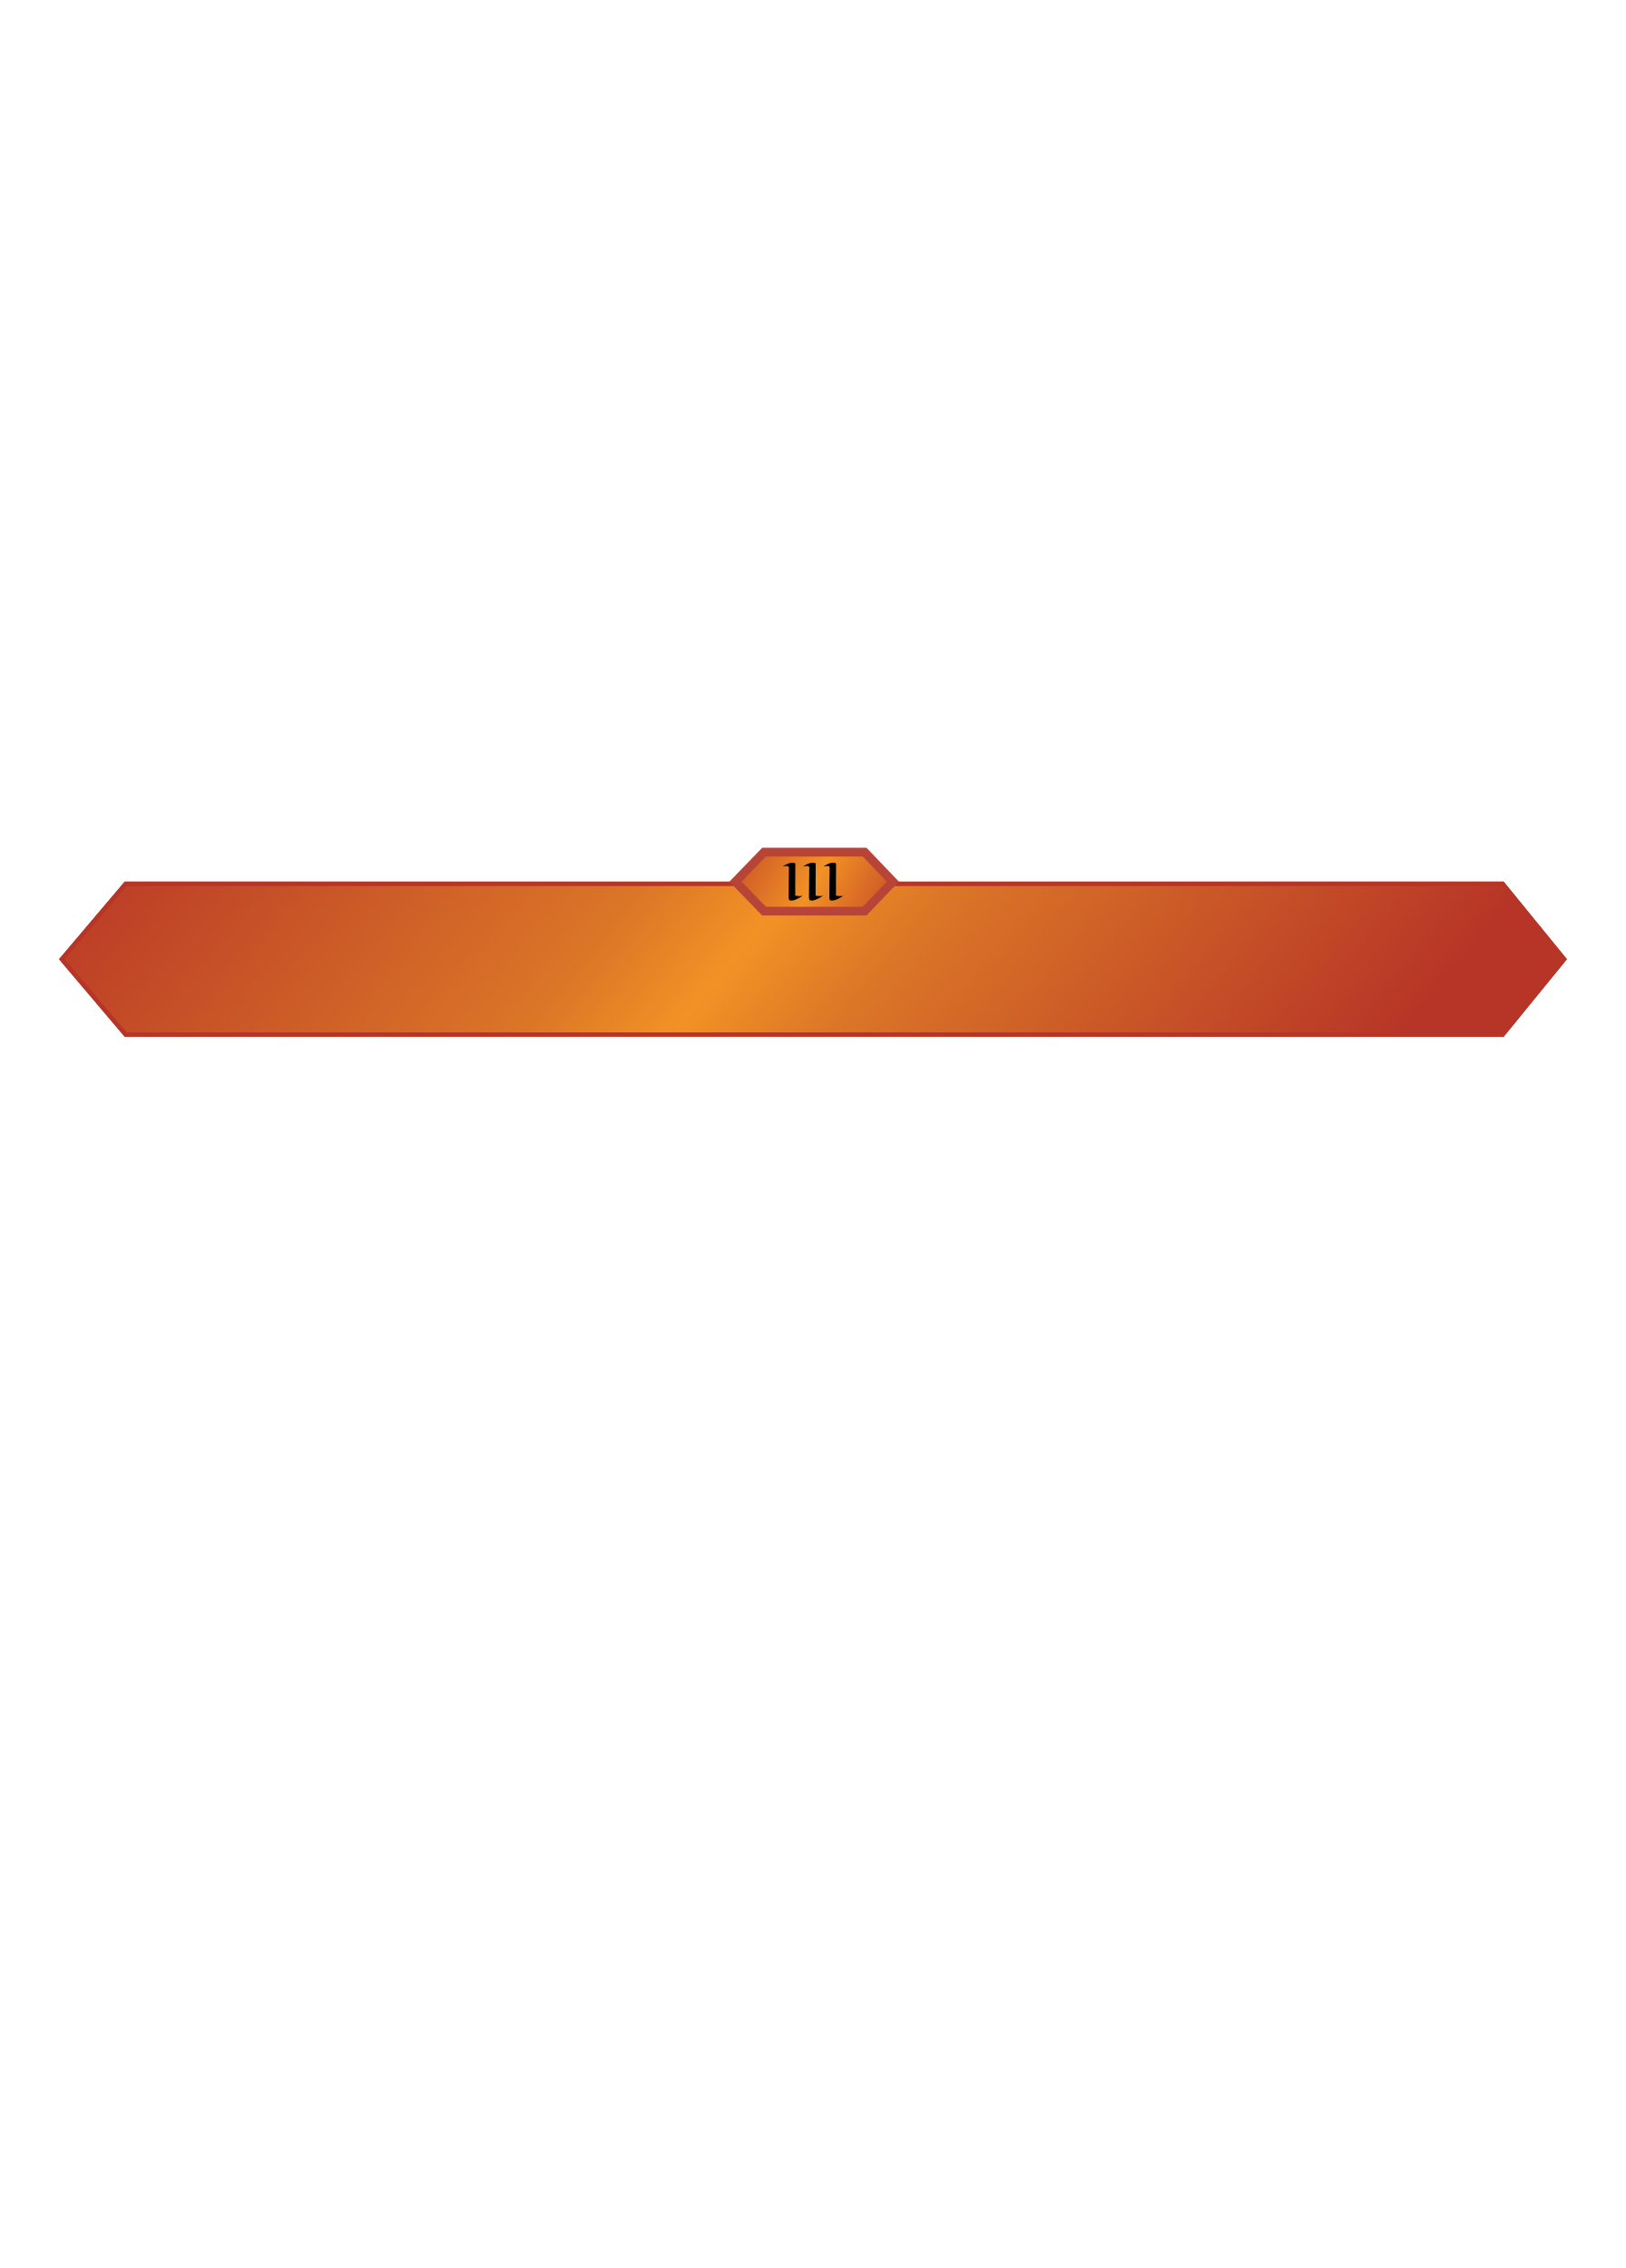
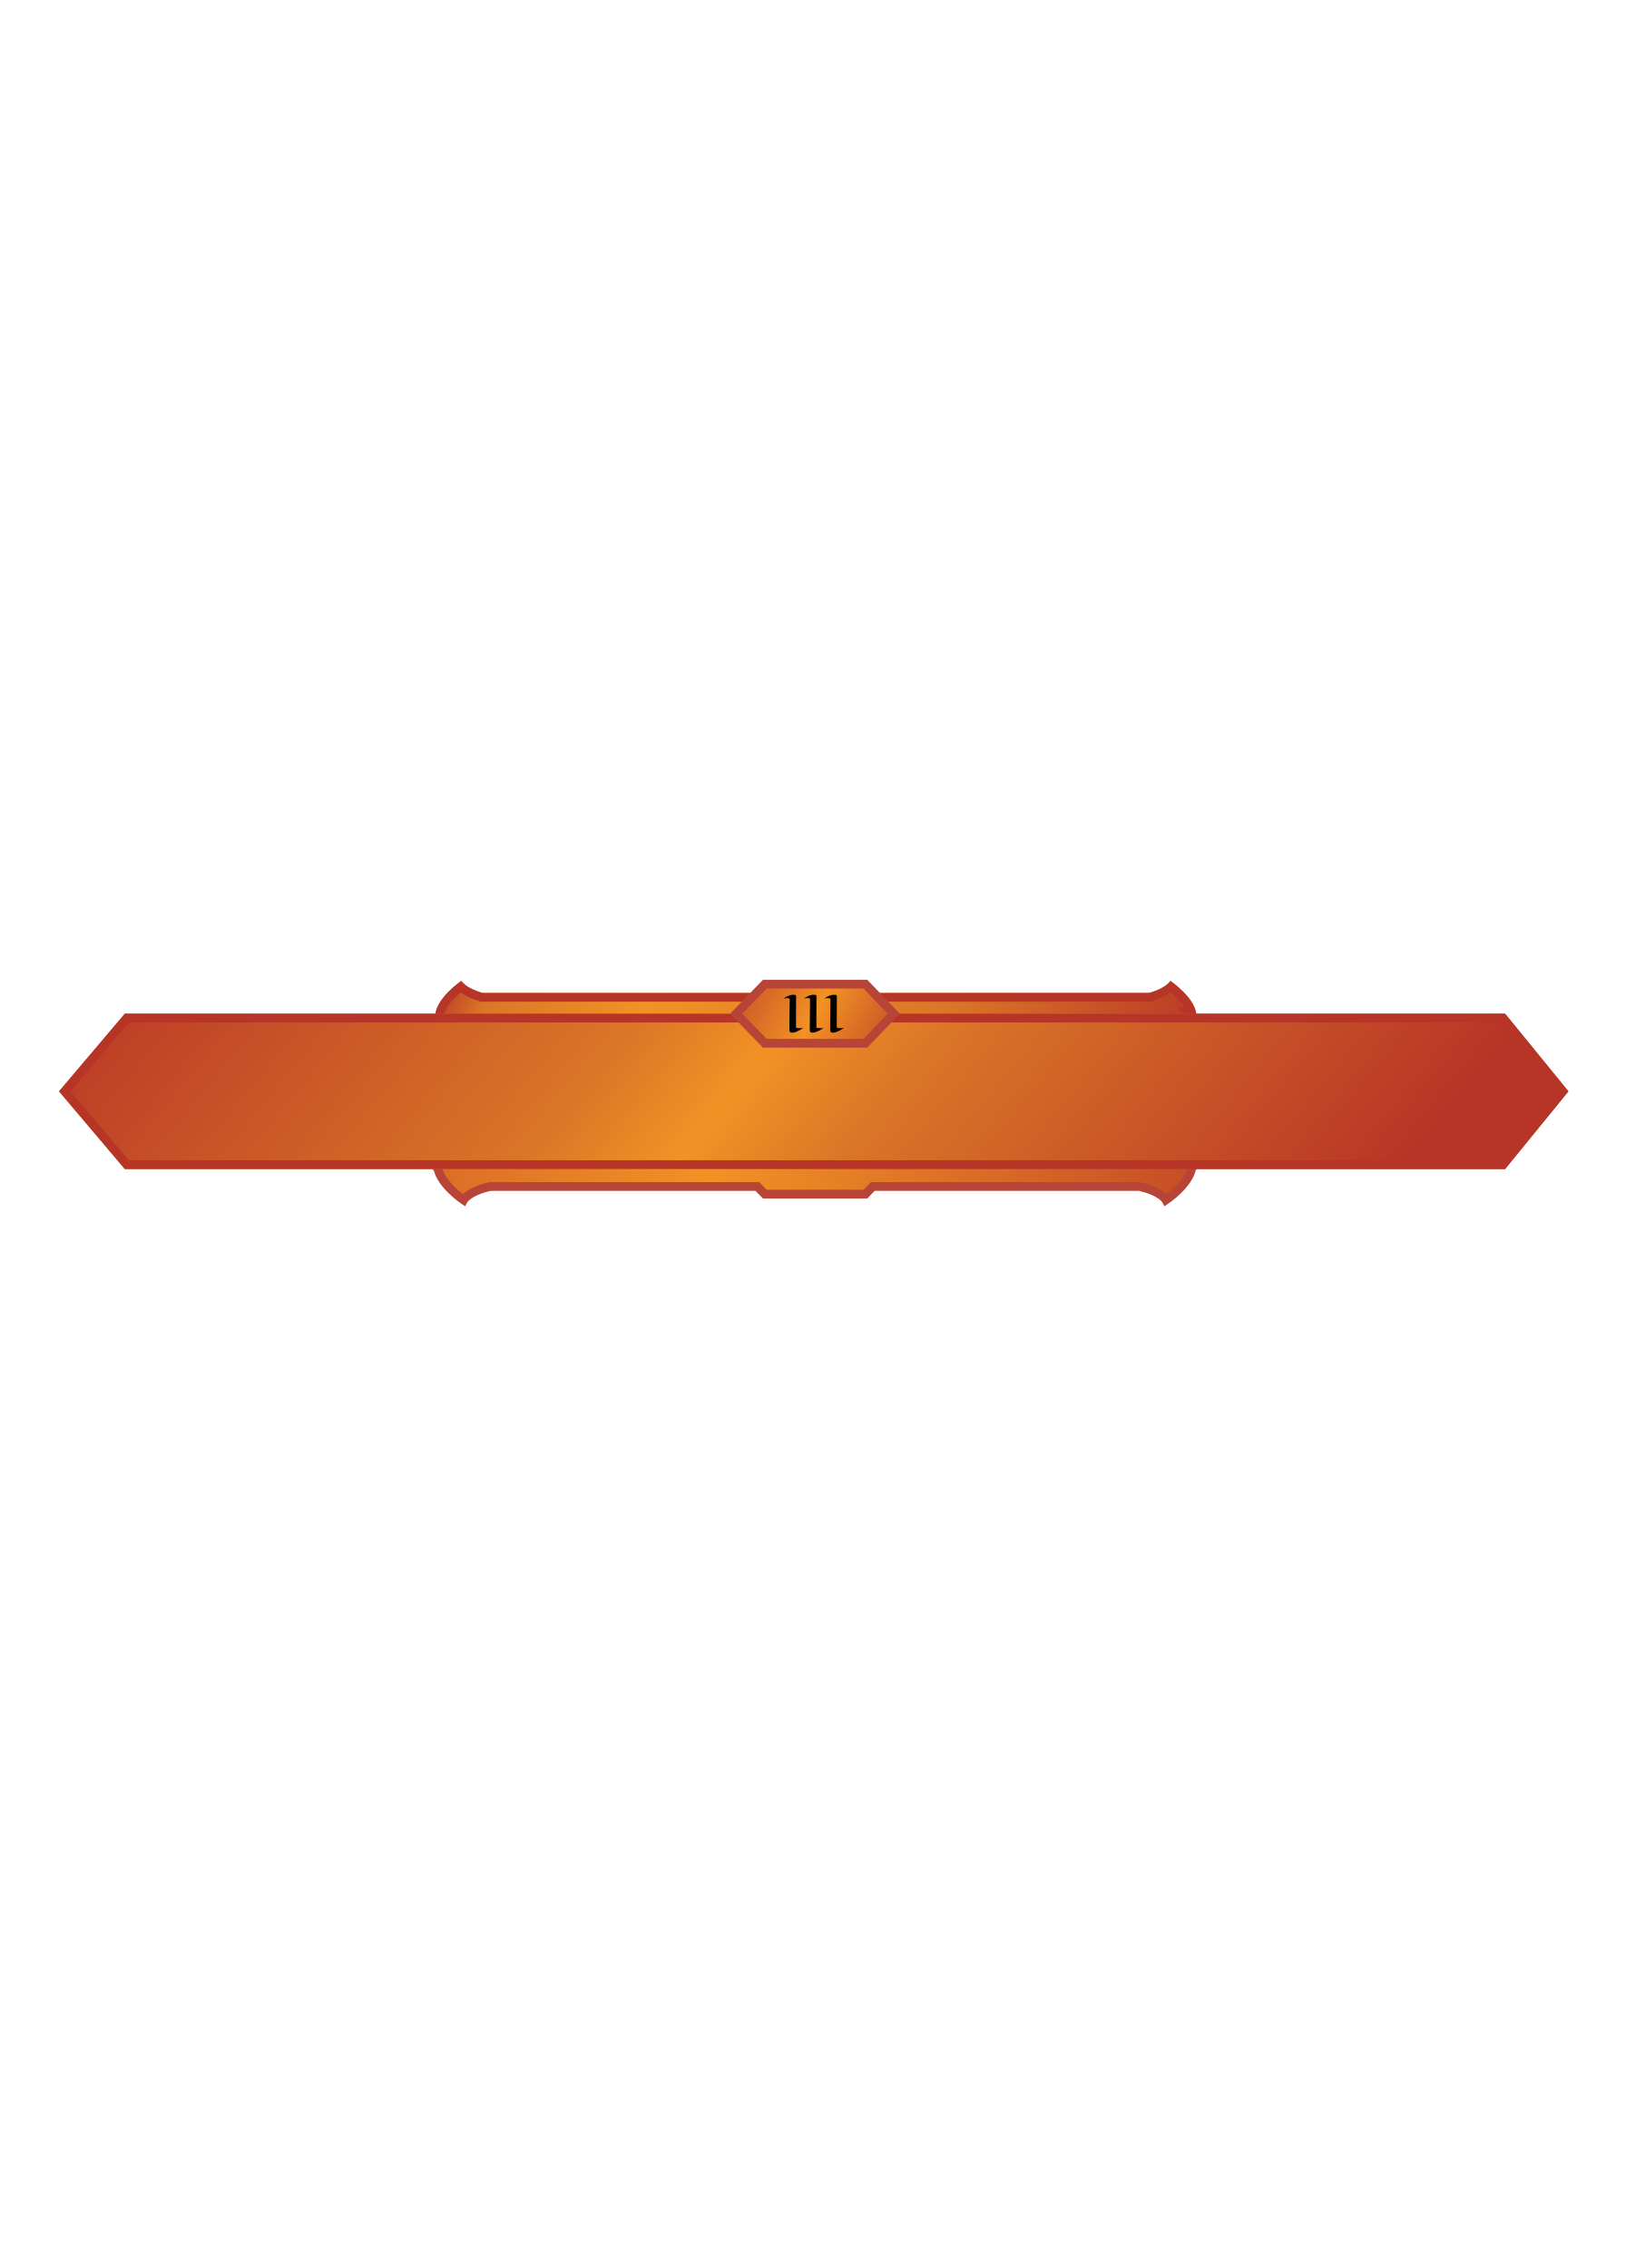
- <svg xmlns="http://www.w3.org/2000/svg" viewBox="0 0 744 1038" width="744" height="1038">
+ <svg xmlns="http://www.w3.org/2000/svg" viewBox="0 0 743 1037" width="743" height="1037">
  <defs>
-     <linearGradient id="4040618833285523033" x1="570.004" y1="638.666" x2="159.464" y2="301.136" gradientTransform="matrix(0.001449275,0,0,0.01408451,-0.09130435,-6.190141)">
+     <linearGradient id="9352455517586466429" x1="584.663" y1="528.77" x2="267.523" y2="404.6" gradientTransform="matrix(0.002564103,0,0,0.02439024,-0.5461538,-11.81707)">
+       <stop stop-color="#b73527" />
+       <stop offset="0.349" stop-color="#db7627" />
+       <stop offset="0.729" stop-color="#f29225" />
+       <stop offset="0.93" stop-color="#db7627" />
+       <stop offset="1" stop-color="#b73527" />
+     </linearGradient>
+     <clipPath id="alignment-7738008308266932913">
+       <path d="M235.095,499.397 C235.095,499.397 213,525.5 213,525.5 C213,525.5 603,525.5 603,525.5 C603,525.5 582.728,500.641 582.728,500.641 C582.728,500.641 582.94,500.641 582.94,500.641 C582.94,492.585 571.036,484.5 571.036,484.5 C571.036,484.5 569.322,487.713 561.459,490 C561.459,490 256.485,490 256.485,490 C248.621,487.713 246.908,484.5 246.908,484.5 C246.908,484.5 236.198,491.774 235.095,499.397 Z" fill="#000000" />
+     </clipPath>
+     <linearGradient id="6651461703870222708" x1="659.302" y1="597.568" x2="42.67" y2="538.99" gradientTransform="matrix(0.002564103,0,0,0.02399791,-0.5461538,-13.03086)">
+       <stop stop-color="#b73527" />
+       <stop offset="0.484" stop-color="#f29225" />
+       <stop offset="1" stop-color="#b73527" />
+     </linearGradient>
+     <linearGradient id="14900273343831947212" x1="570.004" y1="698.666" x2="159.464" y2="361.136" gradientTransform="matrix(0.001449275,0,0,0.01408451,-0.09130435,-7.035211)">
      <stop stop-color="#b73527" />
      <stop offset="0.379" stop-color="#db7627" />
      <stop offset="0.484" stop-color="#f29225" />
      <stop offset="0.584" stop-color="#db7627" />
      <stop offset="1" stop-color="#b73527" />
    </linearGradient>
-     <clipPath id="alignment-4067358639095024127">
-       <path d="M63,475 C63,475 93.05,439.5 93.05,439.5 L724.05,439.5 C724.05,439.5 753,475 753,475 C753,475 724.05,510.5 724.05,510.5 L93.05,510.5 C93.05,510.5 63,475 63,475 Z" fill="#000000" />
+     <clipPath id="alignment-760062050983052513">
+       <path d="M63,535 C63,535 93.05,499.5 93.05,499.5 L724.05,499.5 C724.05,499.5 753,535 753,535 C753,535 724.05,570.5 724.05,570.5 L93.05,570.5 C93.05,570.5 63,535 63,535 Z" fill="#000000" />
    </clipPath>
-     <linearGradient id="12489408669225713119" x1="449.819" y1="472.138" x2="356.591" y2="420.198" gradientTransform="matrix(0.01388437,0,0,0.03703361,-5.172461,-15.77627)">
+     <linearGradient id="7211538193569224958" x1="449.819" y1="532.138" x2="356.591" y2="480.198" gradientTransform="matrix(0.01388437,0,0,0.03703361,-5.172461,-17.99829)">
      <stop stop-color="#b73527" />
      <stop offset="0.484" stop-color="#f29225" />
      <stop offset="1" stop-color="#b73527" />
    </linearGradient>
  </defs>
  <g>
    <g>
      <g>
        <g transform="matrix(1,0,0,1,-36,-36)">
-           <path d="M63,475 C63,475 93.05,439.5 93.05,439.5 L724.05,439.5 C724.05,439.5 753,475 753,475 C753,475 724.05,510.5 724.05,510.5 L93.05,510.5 C93.05,510.5 63,475 63,475 Z" fill="url('#4040618833285523033')" />
-           <path d="M63,475 C63,475 93.05,439.5 93.05,439.5 L724.05,439.5 C724.05,439.5 753,475 753,475 C753,475 724.05,510.5 724.05,510.5 L93.05,510.5 C93.05,510.5 63,475 63,475 Z" clip-path="url(#alignment-4067358639095024127)" fill="none" stroke="#b73527" stroke-width="4" />
+           <path d="M235.095,499.397 C235.095,499.397 213,525.5 213,525.5 C213,525.5 603,525.5 603,525.5 C603,525.5 582.728,500.641 582.728,500.641 C582.728,500.641 582.94,500.641 582.94,500.641 C582.94,492.585 571.036,484.5 571.036,484.5 C571.036,484.5 569.322,487.713 561.459,490 C561.459,490 256.485,490 256.485,490 C248.621,487.713 246.908,484.5 246.908,484.5 C246.908,484.5 236.198,491.774 235.095,499.397 Z" fill="url('#9352455517586466429')" />
+           <path d="M235.095,499.397 C235.095,499.397 213,525.5 213,525.5 C213,525.5 603,525.5 603,525.5 C603,525.5 582.728,500.641 582.728,500.641 C582.728,500.641 582.94,500.641 582.94,500.641 C582.94,492.585 571.036,484.5 571.036,484.5 C571.036,484.5 569.322,487.713 561.459,490 C561.459,490 256.485,490 256.485,490 C248.621,487.713 246.908,484.5 246.908,484.5 C246.908,484.5 236.198,491.774 235.095,499.397 Z" clip-path="url(#alignment-7738008308266932913)" fill="none" stroke="#b73527" stroke-width="8" />
        </g>
        <g transform="matrix(1,0,0,1,-36,-36)">
-           <path d="M372.538,439.5 C372.538,439.5 385.619,425.999 385.619,425.999 C385.619,425.999 431.64,425.999 431.64,425.999 C431.64,425.999 444.562,439.5 444.562,439.5 C444.562,439.5 431.64,453.001 431.64,453.001 L385.619,453.001 C385.619,453.001 372.538,439.5 372.538,439.5 Z" transform="matrix(1,0,0,1,0,0)" fill="url('#12489408669225713119')" stroke="#b84437" stroke-width="4" />
+           <path d="M434.991,578.5 C434.991,578.5 518.178,578.5 518.178,578.5 C518.178,578.5 556.839,578.5 556.839,578.5 C566.952,580.764 569.036,584.67 569.036,584.67 C569.036,584.67 579.287,577.708 580.763,570.268 C580.763,570.268 603,543 603,543 C603,543 213,543 213,543 C213,543 236.212,570.422 236.212,570.422 C237.798,577.804 247.908,584.67 247.908,584.67 C247.908,584.67 249.991,580.764 260.105,578.5 C260.105,578.5 298.766,578.5 298.766,578.5 C298.766,578.5 382.227,578.5 382.227,578.5 C382.227,578.5 385.619,582.001 385.619,582.001 C385.619,582.001 431.64,582.001 431.64,582.001 C431.64,582.001 434.991,578.5 434.991,578.5 Z" fill="url('#6651461703870222708')" stroke="#b84437" stroke-width="4" />
        </g>
        <g transform="matrix(1,0,0,1,-36,-36)">
-           <path d="M403.243,445.978 Q402.581,446.419 401.932,446.792 Q401.297,447.164 400.704,447.44 Q400.124,447.73 399.6,447.896 Q399.075,448.075 398.648,448.131 Q398.206,448.172 397.875,448.158 Q397.544,448.158 397.323,448.006 Q397.102,447.868 396.978,447.551 Q396.867,447.233 396.867,446.681 Q396.867,446.392 396.867,445.702 Q396.881,445.012 396.881,444.059 Q396.895,443.107 396.909,441.975 Q396.922,440.83 396.922,439.671 Q396.936,438.498 396.95,437.394 Q396.964,436.276 396.978,435.365 Q396.991,434.454 396.991,433.847 Q397.005,433.226 397.019,433.047 Q397.033,432.646 396.688,432.494 Q396.343,432.329 395.846,432.329 Q395.432,432.329 394.977,432.412 Q394.535,432.481 394.121,432.577 Q394.701,432.205 395.253,431.887 Q395.805,431.556 396.37,431.321 Q396.936,431.087 397.516,430.963 Q398.109,430.838 398.73,430.838 Q398.979,430.838 399.2,430.866 Q399.42,430.894 399.572,430.963 Q399.738,431.018 399.834,431.114 Q399.931,431.211 399.931,431.363 Q399.931,431.804 399.917,433.474 Q399.917,434.192 399.917,435.268 Q399.917,436.331 399.903,437.835 Q399.903,439.34 399.89,441.341 Q399.89,443.342 399.89,445.909 Q400.497,446.033 400.994,446.074 Q401.49,446.102 401.891,446.102 Q402.208,446.102 402.456,446.088 Q402.719,446.06 402.898,446.033 Q403.091,446.005 403.243,445.978 Q403.243,445.978 403.243,445.978 ZM412.561,445.978 Q411.899,446.419 411.25,446.792 Q410.615,447.164 410.022,447.44 Q409.442,447.73 408.918,447.896 Q408.393,448.075 407.965,448.131 Q407.524,448.172 407.193,448.158 Q406.861,448.158 406.641,448.006 Q406.42,447.868 406.296,447.551 Q406.185,447.233 406.185,446.681 Q406.185,446.392 406.185,445.702 Q406.199,445.012 406.199,444.059 Q406.213,443.107 406.227,441.975 Q406.24,440.83 406.24,439.671 Q406.254,438.498 406.268,437.394 Q406.282,436.276 406.296,435.365 Q406.309,434.454 406.309,433.847 Q406.323,433.226 406.337,433.047 Q406.351,432.646 406.006,432.494 Q405.661,432.329 405.164,432.329 Q404.75,432.329 404.295,432.412 Q403.853,432.481 403.439,432.577 Q404.019,432.205 404.571,431.887 Q405.123,431.556 405.688,431.321 Q406.254,431.087 406.834,430.963 Q407.427,430.838 408.048,430.838 Q408.297,430.838 408.518,430.866 Q408.738,430.894 408.89,430.963 Q409.056,431.018 409.152,431.114 Q409.249,431.211 409.249,431.363 Q409.249,431.804 409.235,433.474 Q409.235,434.192 409.235,435.268 Q409.235,436.331 409.221,437.835 Q409.221,439.34 409.208,441.341 Q409.208,443.342 409.208,445.909 Q409.815,446.033 410.312,446.074 Q410.808,446.102 411.209,446.102 Q411.526,446.102 411.774,446.088 Q412.037,446.06 412.216,446.033 Q412.409,446.005 412.561,445.978 Q412.561,445.978 412.561,445.978 ZM421.879,445.978 Q421.217,446.419 420.568,446.792 Q419.933,447.164 419.34,447.44 Q418.76,447.73 418.236,447.896 Q417.711,448.075 417.283,448.131 Q416.842,448.172 416.511,448.158 Q416.179,448.158 415.959,448.006 Q415.738,447.868 415.614,447.551 Q415.503,447.233 415.503,446.681 Q415.503,446.392 415.503,445.702 Q415.517,445.012 415.517,444.059 Q415.531,443.107 415.545,441.975 Q415.558,440.83 415.558,439.671 Q415.572,438.498 415.586,437.394 Q415.6,436.276 415.614,435.365 Q415.627,434.454 415.627,433.847 Q415.641,433.226 415.655,433.047 Q415.669,432.646 415.324,432.494 Q414.979,432.329 414.482,432.329 Q414.068,432.329 413.613,432.412 Q413.171,432.481 412.757,432.577 Q413.336,432.205 413.889,431.887 Q414.441,431.556 415.006,431.321 Q415.572,431.087 416.152,430.963 Q416.745,430.838 417.366,430.838 Q417.615,430.838 417.835,430.866 Q418.056,430.894 418.208,430.963 Q418.374,431.018 418.47,431.114 Q418.567,431.211 418.567,431.363 Q418.567,431.804 418.553,433.474 Q418.553,434.192 418.553,435.268 Q418.553,436.331 418.539,437.835 Q418.539,439.34 418.526,441.341 Q418.526,443.342 418.526,445.909 Q419.133,446.033 419.63,446.074 Q420.126,446.102 420.527,446.102 Q420.844,446.102 421.092,446.088 Q421.355,446.06 421.534,446.033 Q421.727,446.005 421.879,445.978 Q421.879,445.978 421.879,445.978 Z" fill="#000000" />
+           <path d="M63,535 C63,535 93.05,499.5 93.05,499.5 L724.05,499.5 C724.05,499.5 753,535 753,535 C753,535 724.05,570.5 724.05,570.5 L93.05,570.5 C93.05,570.5 63,535 63,535 Z" fill="url('#14900273343831947212')" />
+           <path d="M63,535 C63,535 93.05,499.5 93.05,499.5 L724.05,499.5 C724.05,499.5 753,535 753,535 C753,535 724.05,570.5 724.05,570.5 L93.05,570.5 C93.05,570.5 63,535 63,535 Z" clip-path="url(#alignment-760062050983052513)" fill="none" stroke="#b73527" stroke-width="8" />
+         </g>
+         <g transform="matrix(1,0,0,1,-36,-36)">
+           <path d="M372.538,499.5 C372.538,499.5 385.619,485.999 385.619,485.999 C385.619,485.999 431.64,485.999 431.64,485.999 C431.64,485.999 444.562,499.5 444.562,499.5 C444.562,499.5 431.64,513.001 431.64,513.001 L385.619,513.001 C385.619,513.001 372.538,499.5 372.538,499.5 Z" transform="matrix(1,0,0,1,0,0)" fill="url('#7211538193569224958')" stroke="#b84437" stroke-width="4" />
+         </g>
+         <g transform="matrix(1,0,0,1,-36,-36)">
+           <path d="M403.243,505.978 Q402.581,506.419 401.932,506.792 Q401.297,507.164 400.704,507.44 Q400.124,507.73 399.6,507.896 Q399.075,508.075 398.648,508.131 Q398.206,508.172 397.875,508.158 Q397.544,508.158 397.323,508.006 Q397.102,507.868 396.978,507.551 Q396.867,507.233 396.867,506.681 Q396.867,506.392 396.867,505.702 Q396.881,505.012 396.881,504.059 Q396.895,503.107 396.909,501.975 Q396.922,500.83 396.922,499.671 Q396.936,498.498 396.95,497.394 Q396.964,496.276 396.978,495.365 Q396.991,494.454 396.991,493.847 Q397.005,493.226 397.019,493.047 Q397.033,492.646 396.688,492.494 Q396.343,492.329 395.846,492.329 Q395.432,492.329 394.977,492.412 Q394.535,492.481 394.121,492.577 Q394.701,492.205 395.253,491.887 Q395.805,491.556 396.37,491.321 Q396.936,491.087 397.516,490.963 Q398.109,490.838 398.73,490.838 Q398.979,490.838 399.2,490.866 Q399.42,490.894 399.572,490.963 Q399.738,491.018 399.834,491.114 Q399.931,491.211 399.931,491.363 Q399.931,491.804 399.917,493.474 Q399.917,494.192 399.917,495.268 Q399.917,496.331 399.903,497.835 Q399.903,499.34 399.89,501.341 Q399.89,503.342 399.89,505.909 Q400.497,506.033 400.994,506.074 Q401.49,506.102 401.891,506.102 Q402.208,506.102 402.456,506.088 Q402.719,506.06 402.898,506.033 Q403.091,506.005 403.243,505.978 Q403.243,505.978 403.243,505.978 ZM412.561,505.978 Q411.899,506.419 411.25,506.792 Q410.615,507.164 410.022,507.44 Q409.442,507.73 408.918,507.896 Q408.393,508.075 407.965,508.131 Q407.524,508.172 407.193,508.158 Q406.861,508.158 406.641,508.006 Q406.42,507.868 406.296,507.551 Q406.185,507.233 406.185,506.681 Q406.185,506.392 406.185,505.702 Q406.199,505.012 406.199,504.059 Q406.213,503.107 406.227,501.975 Q406.24,500.83 406.24,499.671 Q406.254,498.498 406.268,497.394 Q406.282,496.276 406.296,495.365 Q406.309,494.454 406.309,493.847 Q406.323,493.226 406.337,493.047 Q406.351,492.646 406.006,492.494 Q405.661,492.329 405.164,492.329 Q404.75,492.329 404.295,492.412 Q403.853,492.481 403.439,492.577 Q404.019,492.205 404.571,491.887 Q405.123,491.556 405.688,491.321 Q406.254,491.087 406.834,490.963 Q407.427,490.838 408.048,490.838 Q408.297,490.838 408.518,490.866 Q408.738,490.894 408.89,490.963 Q409.056,491.018 409.152,491.114 Q409.249,491.211 409.249,491.363 Q409.249,491.804 409.235,493.474 Q409.235,494.192 409.235,495.268 Q409.235,496.331 409.221,497.835 Q409.221,499.34 409.208,501.341 Q409.208,503.342 409.208,505.909 Q409.815,506.033 410.312,506.074 Q410.808,506.102 411.209,506.102 Q411.526,506.102 411.774,506.088 Q412.037,506.06 412.216,506.033 Q412.409,506.005 412.561,505.978 Q412.561,505.978 412.561,505.978 ZM421.879,505.978 Q421.217,506.419 420.568,506.792 Q419.933,507.164 419.34,507.44 Q418.76,507.73 418.236,507.896 Q417.711,508.075 417.283,508.131 Q416.842,508.172 416.511,508.158 Q416.179,508.158 415.959,508.006 Q415.738,507.868 415.614,507.551 Q415.503,507.233 415.503,506.681 Q415.503,506.392 415.503,505.702 Q415.517,505.012 415.517,504.059 Q415.531,503.107 415.545,501.975 Q415.558,500.83 415.558,499.671 Q415.572,498.498 415.586,497.394 Q415.6,496.276 415.614,495.365 Q415.627,494.454 415.627,493.847 Q415.641,493.226 415.655,493.047 Q415.669,492.646 415.324,492.494 Q414.979,492.329 414.482,492.329 Q414.068,492.329 413.613,492.412 Q413.171,492.481 412.757,492.577 Q413.336,492.205 413.889,491.887 Q414.441,491.556 415.006,491.321 Q415.572,491.087 416.152,490.963 Q416.745,490.838 417.366,490.838 Q417.615,490.838 417.835,490.866 Q418.056,490.894 418.208,490.963 Q418.374,491.018 418.47,491.114 Q418.567,491.211 418.567,491.363 Q418.567,491.804 418.553,493.474 Q418.553,494.192 418.553,495.268 Q418.553,496.331 418.539,497.835 Q418.539,499.34 418.526,501.341 Q418.526,503.342 418.526,505.909 Q419.133,506.033 419.63,506.074 Q420.126,506.102 420.527,506.102 Q420.844,506.102 421.092,506.088 Q421.355,506.06 421.534,506.033 Q421.727,506.005 421.879,505.978 Q421.879,505.978 421.879,505.978 Z" fill="#000000" />
        </g>
      </g>
    </g>
  </g>
</svg>
